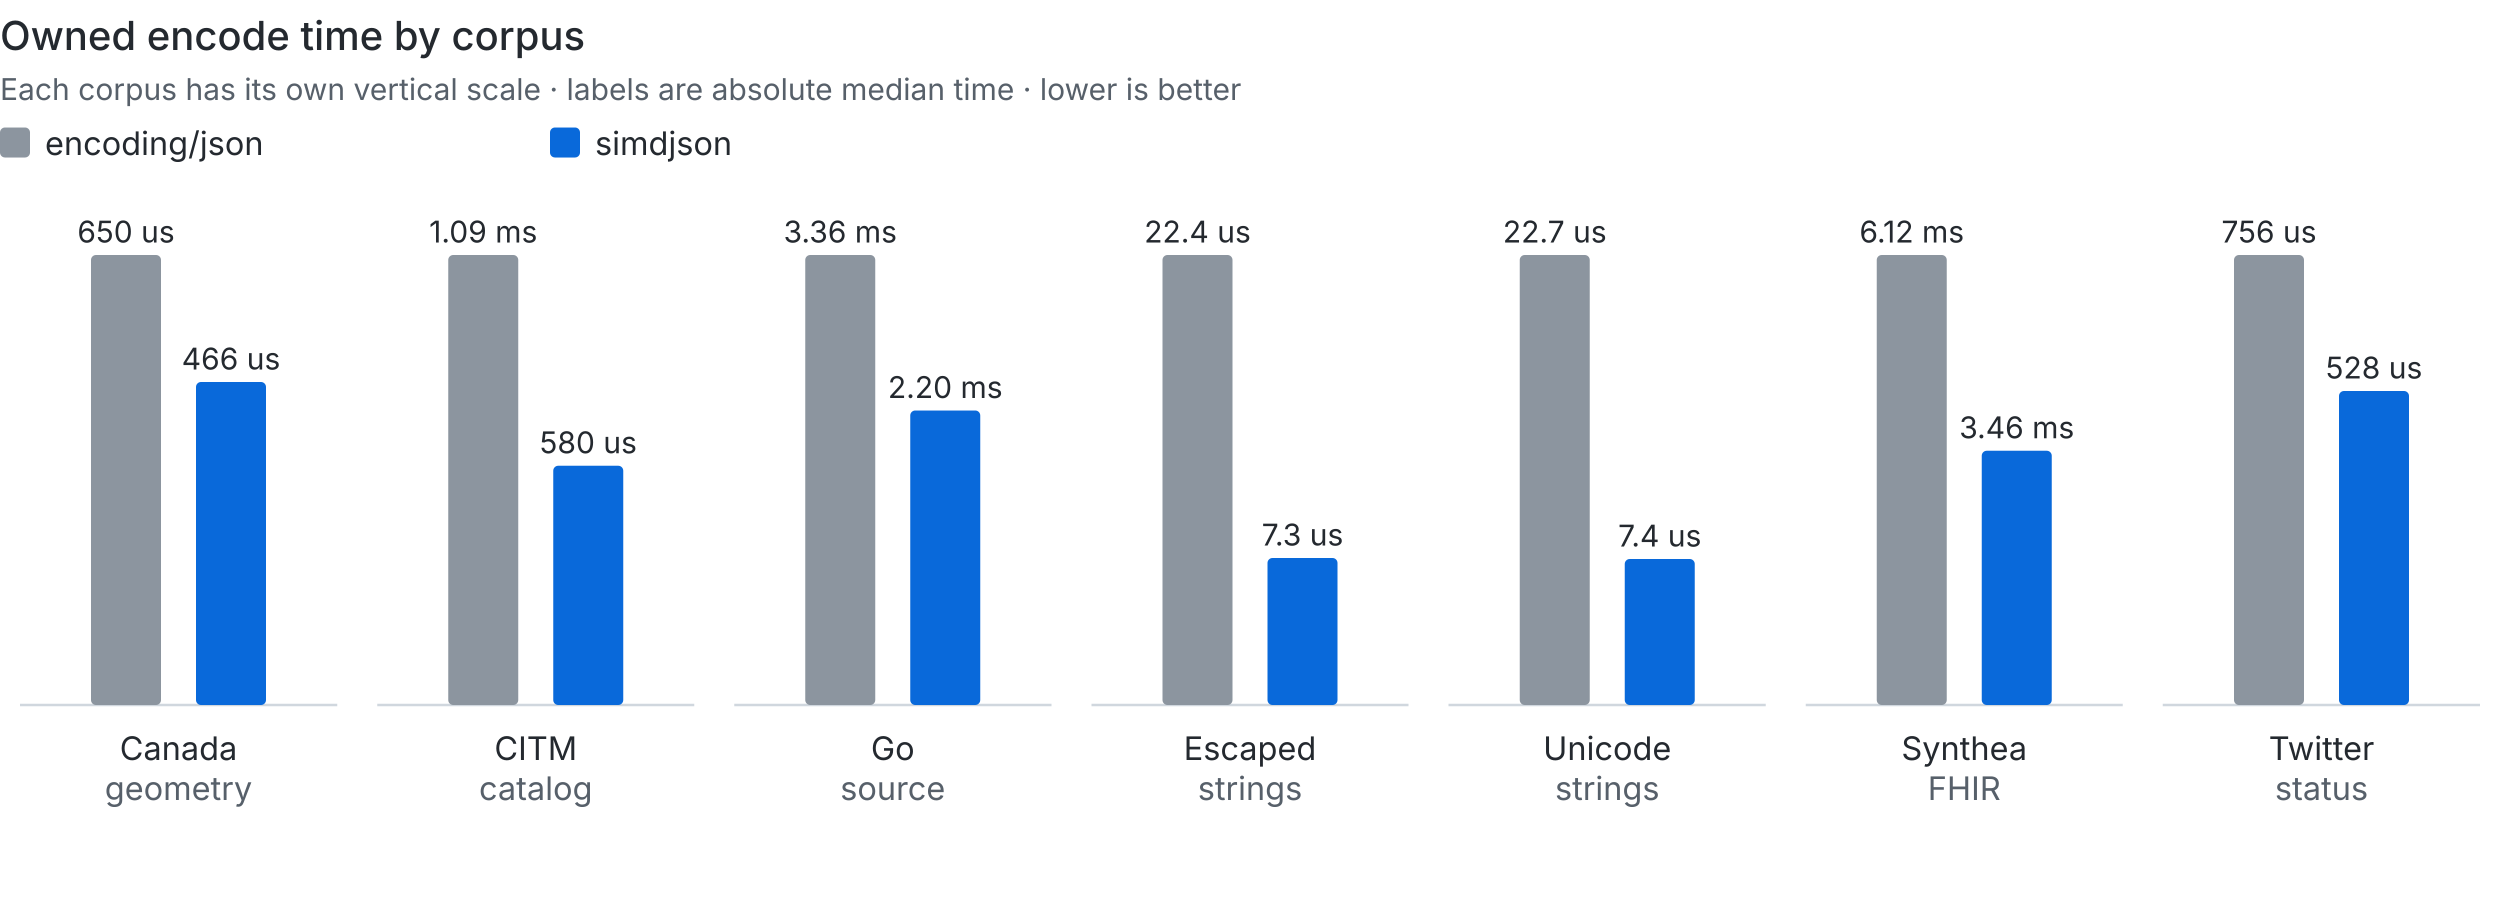
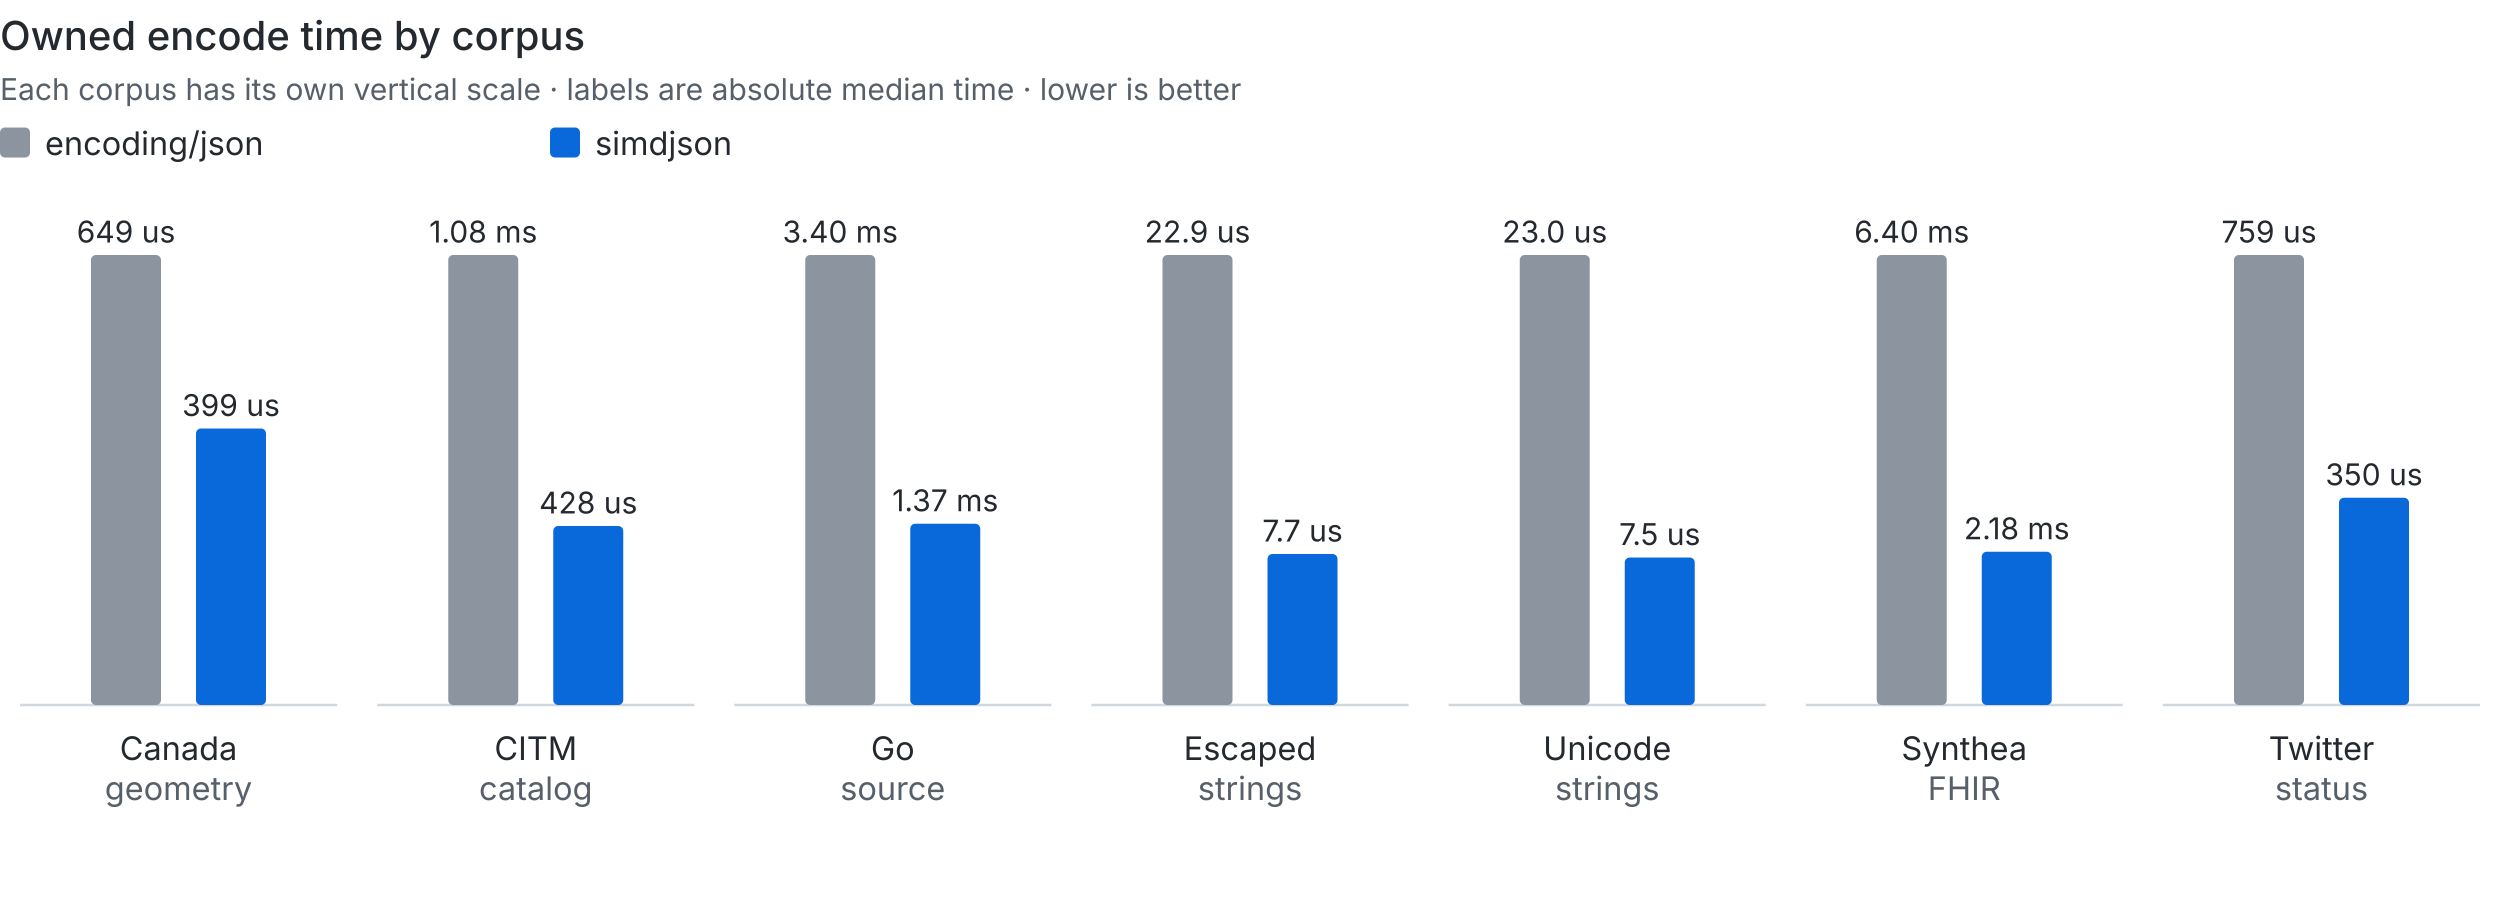
<svg xmlns="http://www.w3.org/2000/svg" width="1000" height="360" viewBox="0 0 1000 360" role="img" aria-labelledby="title desc">
  <style>
svg { color-scheme: light dark; }
text { fill:#24292f; font:13px -apple-system,BlinkMacSystemFont,"Segoe UI",sans-serif; }
.heading { font-size:16px; font-weight:500; } .note { font-size:12px; }
.muted { fill:#57606a; } .grid { stroke:#d0d7de; stroke-width:1; }
.baseline { stroke:#8c959f; stroke-width:2; }
.base { fill:#8c959f; } .s1 { fill:#0969da; } .s2 { fill:#8250df; } .s3 { fill:#1a7f37; }
.h1 { fill:#ddf4ff; } .h2 { fill:#b6e3ff; } .h3 { fill:#80ccff; } .h4 { fill:#54aeff; }
@media (prefers-color-scheme: dark) {
text { fill:#f0f6fc; } .muted { fill:#8c959f; } .grid { stroke:#30363d; } .baseline { stroke:#6e7681; }
.base { fill:#8c959f; } .s1 { fill:#58a6ff; } .s2 { fill:#bc8cff; } .s3 { fill:#3fb950; }
.h1 { fill:#102c44; } .h2 { fill:#123c5a; } .h3 { fill:#15557a; } .h4 { fill:#1f6feb; }
}
</style>
  <text class="heading" x="0" y="20">Owned encode time by corpus</text>
  <text class="muted note" x="0" y="40">Each corpus has its own vertical scale · labels are absolute median time · lower is better</text>
  <rect class="base" x="0" y="51" width="12" height="12" rx="2" />
  <text x="18" y="62">encoding/json</text>
  <rect class="s1" x="220" y="51" width="12" height="12" rx="2" />
  <text x="238" y="62">simdjson</text>
  <line class="grid" x1="8.0" y1="282" x2="134.9" y2="282" />
  <rect class="base" x="36.4" y="102.0" width="28" height="180.0" rx="2" />
-   <text class="note" x="50.4" y="97.0" text-anchor="middle">650 us</text>
-   <rect class="s1" x="78.4" y="152.8" width="28" height="129.2" rx="2" />
-   <text class="note" x="92.4" y="147.8" text-anchor="middle">466 us</text>
+   <text class="note" x="50.4" y="97.0" text-anchor="middle">649 us</text>
+   <rect class="s1" x="78.4" y="171.4" width="28" height="110.6" rx="2" />
+   <text class="note" x="92.4" y="166.4" text-anchor="middle">399 us</text>
  <text x="71.4" y="304" text-anchor="middle">Canada</text>
  <text class="muted" x="71.4" y="320" text-anchor="middle">geometry</text>
  <line class="grid" x1="150.9" y1="282" x2="277.7" y2="282" />
  <rect class="base" x="179.3" y="102.0" width="28" height="180.0" rx="2" />
-   <text class="note" x="193.3" y="97.0" text-anchor="middle">1.09 ms</text>
-   <rect class="s1" x="221.3" y="186.3" width="28" height="95.7" rx="2" />
-   <text class="note" x="235.3" y="181.3" text-anchor="middle">580 us</text>
+   <text class="note" x="193.3" y="97.0" text-anchor="middle">1.08 ms</text>
+   <rect class="s1" x="221.3" y="210.4" width="28" height="71.6" rx="2" />
+   <text class="note" x="235.3" y="205.4" text-anchor="middle">428 us</text>
  <text x="214.3" y="304" text-anchor="middle">CITM</text>
  <text class="muted" x="214.3" y="320" text-anchor="middle">catalog</text>
  <line class="grid" x1="293.7" y1="282" x2="420.6" y2="282" />
  <rect class="base" x="322.1" y="102.0" width="28" height="180.0" rx="2" />
-   <text class="note" x="336.1" y="97.0" text-anchor="middle">3.36 ms</text>
-   <rect class="s1" x="364.1" y="164.2" width="28" height="117.8" rx="2" />
-   <text class="note" x="378.1" y="159.2" text-anchor="middle">2.20 ms</text>
+   <text class="note" x="336.1" y="97.0" text-anchor="middle">3.40 ms</text>
+   <rect class="s1" x="364.1" y="209.5" width="28" height="72.5" rx="2" />
+   <text class="note" x="378.1" y="204.5" text-anchor="middle">1.37 ms</text>
  <text x="357.1" y="304" text-anchor="middle">Go</text>
  <text class="muted" x="357.1" y="320" text-anchor="middle">source</text>
  <line class="grid" x1="436.6" y1="282" x2="563.4" y2="282" />
  <rect class="base" x="465.0" y="102.0" width="28" height="180.0" rx="2" />
-   <text class="note" x="479.0" y="97.0" text-anchor="middle">22.4 us</text>
-   <rect class="s1" x="507.0" y="223.2" width="28" height="58.8" rx="2" />
-   <text class="note" x="521.0" y="218.2" text-anchor="middle">7.3 us</text>
+   <text class="note" x="479.0" y="97.0" text-anchor="middle">22.9 us</text>
+   <rect class="s1" x="507.0" y="221.6" width="28" height="60.4" rx="2" />
+   <text class="note" x="521.0" y="216.6" text-anchor="middle">7.7 us</text>
  <text x="500.0" y="304" text-anchor="middle">Escaped</text>
  <text class="muted" x="500.0" y="320" text-anchor="middle">strings</text>
  <line class="grid" x1="579.4" y1="282" x2="706.3" y2="282" />
  <rect class="base" x="607.9" y="102.0" width="28" height="180.0" rx="2" />
-   <text class="note" x="621.9" y="97.0" text-anchor="middle">22.7 us</text>
-   <rect class="s1" x="649.9" y="223.6" width="28" height="58.4" rx="2" />
-   <text class="note" x="663.9" y="218.6" text-anchor="middle">7.4 us</text>
+   <text class="note" x="621.9" y="97.0" text-anchor="middle">23.0 us</text>
+   <rect class="s1" x="649.9" y="223.0" width="28" height="59.0" rx="2" />
+   <text class="note" x="663.9" y="218.0" text-anchor="middle">7.5 us</text>
  <text x="642.9" y="304" text-anchor="middle">Unicode</text>
  <text class="muted" x="642.9" y="320" text-anchor="middle">strings</text>
  <line class="grid" x1="722.3" y1="282" x2="849.1" y2="282" />
  <rect class="base" x="750.7" y="102.0" width="28" height="180.0" rx="2" />
-   <text class="note" x="764.7" y="97.0" text-anchor="middle">6.12 ms</text>
-   <rect class="s1" x="792.7" y="180.3" width="28" height="101.7" rx="2" />
-   <text class="note" x="806.7" y="175.3" text-anchor="middle">3.46 ms</text>
+   <text class="note" x="764.7" y="97.0" text-anchor="middle">6.40 ms</text>
+   <rect class="s1" x="792.7" y="220.7" width="28" height="61.3" rx="2" />
+   <text class="note" x="806.7" y="215.7" text-anchor="middle">2.18 ms</text>
  <text x="785.7" y="304" text-anchor="middle">Synthea</text>
  <text class="muted" x="785.7" y="320" text-anchor="middle">FHIR</text>
  <line class="grid" x1="865.1" y1="282" x2="992.0" y2="282" />
  <rect class="base" x="893.6" y="102.0" width="28" height="180.0" rx="2" />
-   <text class="note" x="907.6" y="97.0" text-anchor="middle">756 us</text>
-   <rect class="s1" x="935.6" y="156.4" width="28" height="125.6" rx="2" />
-   <text class="note" x="949.6" y="151.4" text-anchor="middle">528 us</text>
+   <text class="note" x="907.6" y="97.0" text-anchor="middle">759 us</text>
+   <rect class="s1" x="935.6" y="199.1" width="28" height="82.9" rx="2" />
+   <text class="note" x="949.6" y="194.1" text-anchor="middle">350 us</text>
  <text x="928.6" y="304" text-anchor="middle">Twitter</text>
  <text class="muted" x="928.6" y="320" text-anchor="middle">status</text>
</svg>
